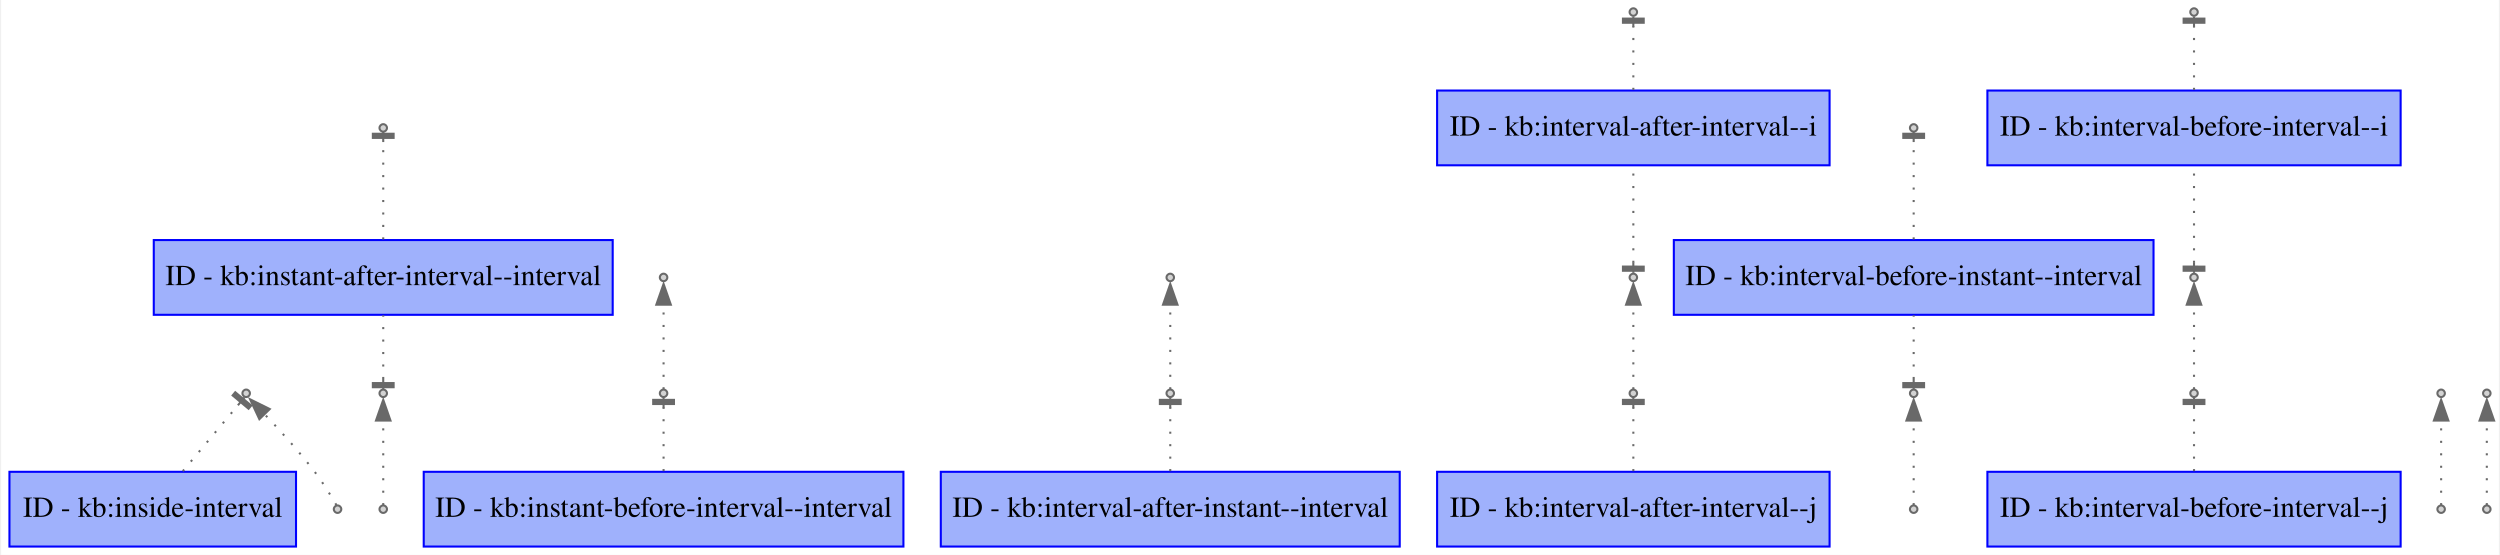
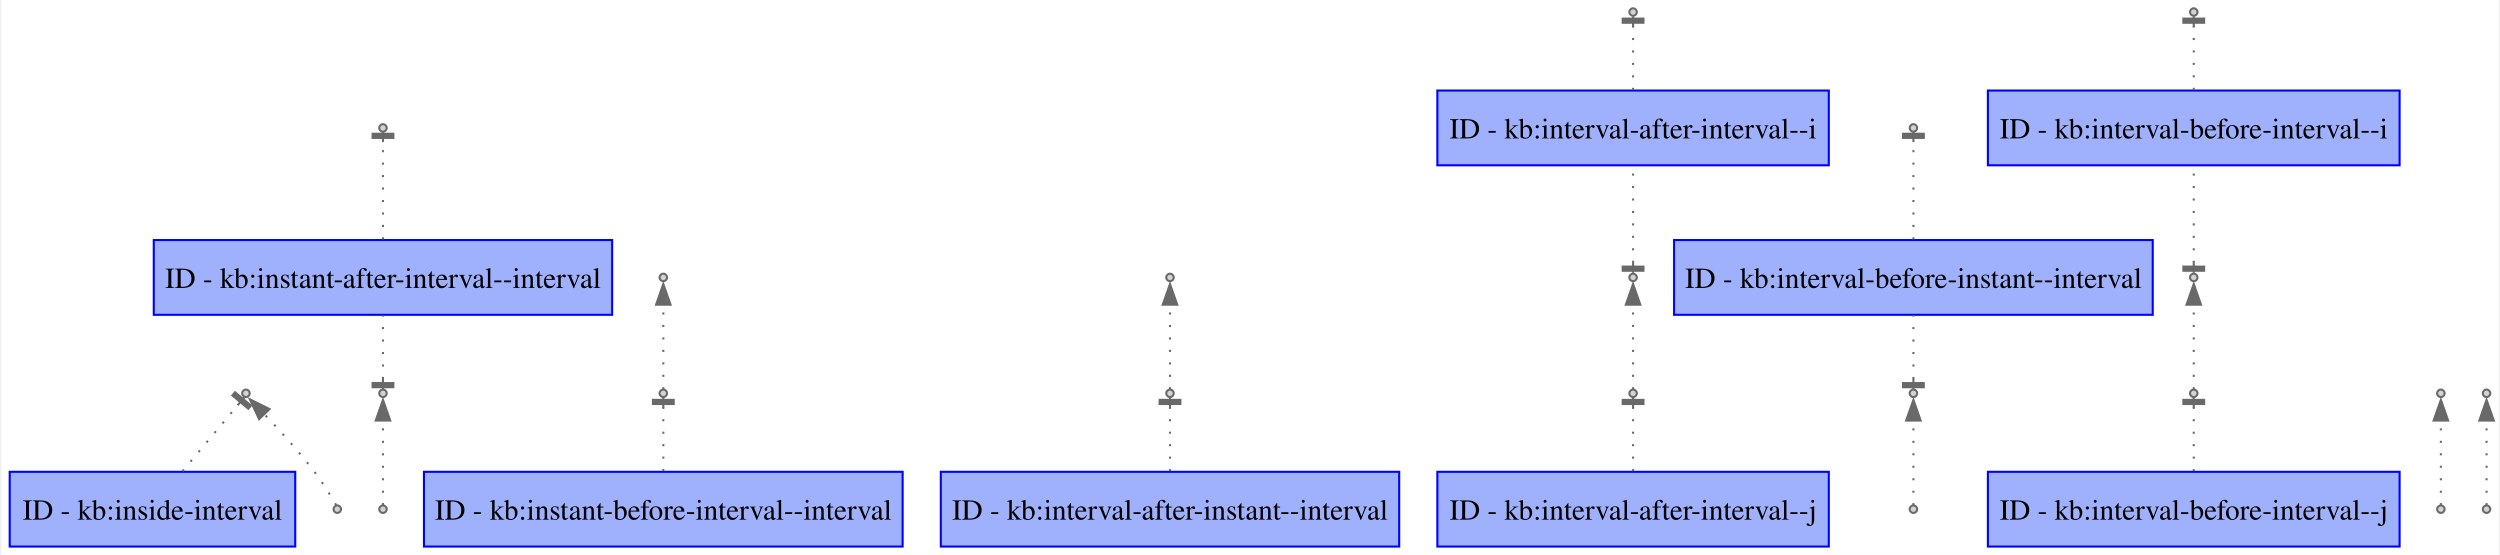
- <svg xmlns="http://www.w3.org/2000/svg" xmlns:xlink="http://www.w3.org/1999/xlink" width="1203pt" height="267pt" viewBox="0.00 0.00 1202.80 267.20">
+ <svg xmlns="http://www.w3.org/2000/svg" xmlns:xlink="http://www.w3.org/1999/xlink" width="1203pt" height="267pt" viewBox="0.00 0.00 1202.55 267.20">
  <g id="graph0" class="graph" transform="scale(1 1) rotate(0) translate(4 263.2)">
-     <polygon fill="white" stroke="none" points="-4,4 -4,-263.2 1198.8,-263.2 1198.8,4 -4,4" />
+     <polygon fill="white" stroke="none" points="-4,4 -4,-263.2 1198.55,-263.2 1198.55,4 -4,4" />
    <g id="node1" class="node">
      <g id="a_node1">
        <a xlink:title="ID - urn:example:inside-interval">
-           <polygon fill="#9fb1fc" stroke="#0000ff" points="138,-36 0,-36 0,0 138,0 138,-36" />
-           <text text-anchor="middle" x="69" y="-14.3" font-family="Times,serif" font-size="14.00">ID - kb:inside-interval</text>
+           <polygon fill="#9fb1fc" stroke="#0000ff" points="137.5,-36 0,-36 0,0 137.5,0 137.5,-36" />
+           <text text-anchor="middle" x="68.75" y="-12.95" font-family="Times,serif" font-size="14.00">ID - kb:inside-interval</text>
        </a>
      </g>
    </g>
    <g id="node20" class="node">
      <g id="a_node20">
        <a xlink:title="Start of urn:example:inside-interval">
-           <ellipse fill="lightgray" stroke="dimgray" cx="114" cy="-73.8" rx="1.8" ry="1.8" />
+           <ellipse fill="lightgray" stroke="dimgray" cx="113.75" cy="-73.8" rx="1.8" ry="1.8" />
        </a>
      </g>
    </g>
    <g id="edge12" class="edge">
-       <path fill="none" stroke="dimgray" stroke-dasharray="1,5" d="M83.49,-36.32C92.84,-47.5 104.32,-61.22 110.17,-68.22" />
-       <polygon fill="dimgray" stroke="dimgray" points="116.42,-67.9 108.75,-74.32 107.47,-72.78 115.14,-66.37 116.42,-67.9" />
-       <polyline fill="none" stroke="dimgray" points="113.23,-71.88 110.02,-68.04" />
+       <path fill="none" stroke="dimgray" stroke-dasharray="1,5" d="M83.24,-36.32C92.59,-47.5 104.07,-61.22 109.92,-68.22" />
+       <polygon fill="dimgray" stroke="dimgray" points="116.17,-67.9 108.5,-74.32 107.22,-72.78 114.89,-66.37 116.17,-67.9" />
+       <polyline fill="none" stroke="dimgray" points="112.98,-71.88 109.77,-68.04" />
    </g>
    <g id="node2" class="node">
      <g id="a_node2">
        <a xlink:title="ID - urn:example:instant-after-interval--interval">
-           <polygon fill="#9fb1fc" stroke="#0000ff" points="290.5,-147.6 69.5,-147.6 69.5,-111.6 290.5,-111.6 290.5,-147.6" />
-           <text text-anchor="middle" x="180" y="-125.9" font-family="Times,serif" font-size="14.00">ID - kb:instant-after-interval--interval</text>
+           <polygon fill="#9fb1fc" stroke="#0000ff" points="290.12,-147.6 69.38,-147.6 69.38,-111.6 290.12,-111.6 290.12,-147.6" />
+           <text text-anchor="middle" x="179.75" y="-124.55" font-family="Times,serif" font-size="14.00">ID - kb:instant-after-interval--interval</text>
        </a>
      </g>
    </g>
    <g id="node22" class="node">
      <g id="a_node22">
        <a xlink:title="Start of urn:example:instant-after-interval--interval">
-           <ellipse fill="lightgray" stroke="dimgray" cx="180" cy="-201.6" rx="1.8" ry="1.8" />
+           <ellipse fill="lightgray" stroke="dimgray" cx="179.75" cy="-201.6" rx="1.8" ry="1.8" />
        </a>
      </g>
    </g>
    <g id="edge14" class="edge">
-       <path fill="none" stroke="dimgray" stroke-dasharray="1,5" d="M180,-147.9C180,-163.31 180,-184.93 180,-195.02" />
-       <polygon fill="dimgray" stroke="dimgray" points="185,-198.79 175,-198.79 175,-196.79 185,-196.79 185,-198.79" />
-       <polyline fill="none" stroke="dimgray" points="180,-199.79 180,-194.79" />
+       <path fill="none" stroke="dimgray" stroke-dasharray="1,5" d="M179.75,-147.9C179.75,-163.31 179.75,-184.93 179.75,-195.02" />
+       <polygon fill="dimgray" stroke="dimgray" points="184.75,-198.79 174.75,-198.79 174.75,-196.79 184.75,-196.79 184.75,-198.79" />
+       <polyline fill="none" stroke="dimgray" points="179.75,-199.79 179.75,-194.79" />
    </g>
    <g id="node3" class="node">
      <g id="a_node3">
        <a xlink:title="ID - urn:example:instant-before-interval--interval">
-           <polygon fill="#9fb1fc" stroke="#0000ff" points="430.5,-36 199.5,-36 199.5,0 430.5,0 430.5,-36" />
-           <text text-anchor="middle" x="315" y="-14.3" font-family="Times,serif" font-size="14.00">ID - kb:instant-before-interval--interval</text>
+           <polygon fill="#9fb1fc" stroke="#0000ff" points="430,-36 199.5,-36 199.5,0 430,0 430,-36" />
+           <text text-anchor="middle" x="314.75" y="-12.95" font-family="Times,serif" font-size="14.00">ID - kb:instant-before-interval--interval</text>
        </a>
      </g>
    </g>
    <g id="node21" class="node">
      <g id="a_node21">
        <a xlink:title="Start of urn:example:instant-before-interval--interval">
-           <ellipse fill="lightgray" stroke="dimgray" cx="315" cy="-73.8" rx="1.8" ry="1.8" />
+           <ellipse fill="lightgray" stroke="dimgray" cx="314.75" cy="-73.8" rx="1.8" ry="1.8" />
        </a>
      </g>
    </g>
    <g id="edge13" class="edge">
-       <path fill="none" stroke="dimgray" stroke-dasharray="1,5" d="M315,-36.32C315,-46.88 315,-59.7 315,-66.99" />
-       <polygon fill="dimgray" stroke="dimgray" points="320,-70.64 310,-70.64 310,-68.64 320,-68.64 320,-70.64" />
-       <polyline fill="none" stroke="dimgray" points="315,-71.64 315,-66.64" />
+       <path fill="none" stroke="dimgray" stroke-dasharray="1,5" d="M314.75,-36.32C314.75,-46.88 314.75,-59.7 314.75,-66.99" />
+       <polygon fill="dimgray" stroke="dimgray" points="319.75,-70.64 309.75,-70.64 309.75,-68.64 319.75,-68.64 319.75,-70.64" />
+       <polyline fill="none" stroke="dimgray" points="314.75,-71.64 314.75,-66.64" />
    </g>
    <g id="node4" class="node">
      <g id="a_node4">
        <a xlink:title="ID - urn:example:interval-after-instant--interval">
-           <polygon fill="#9fb1fc" stroke="#0000ff" points="669.5,-36 448.5,-36 448.5,0 669.5,0 669.5,-36" />
-           <text text-anchor="middle" x="559" y="-14.3" font-family="Times,serif" font-size="14.00">ID - kb:interval-after-instant--interval</text>
+           <polygon fill="#9fb1fc" stroke="#0000ff" points="669.12,-36 448.38,-36 448.38,0 669.12,0 669.12,-36" />
+           <text text-anchor="middle" x="558.75" y="-12.95" font-family="Times,serif" font-size="14.00">ID - kb:interval-after-instant--interval</text>
        </a>
      </g>
    </g>
    <g id="node16" class="node">
      <g id="a_node16">
        <a xlink:title="Start of urn:example:interval-after-instant--interval">
-           <ellipse fill="lightgray" stroke="dimgray" cx="559" cy="-73.8" rx="1.8" ry="1.8" />
+           <ellipse fill="lightgray" stroke="dimgray" cx="558.75" cy="-73.8" rx="1.8" ry="1.8" />
        </a>
      </g>
    </g>
    <g id="edge7" class="edge">
-       <path fill="none" stroke="dimgray" stroke-dasharray="1,5" d="M559,-36.32C559,-46.88 559,-59.7 559,-66.99" />
-       <polygon fill="dimgray" stroke="dimgray" points="564,-70.64 554,-70.64 554,-68.64 564,-68.64 564,-70.64" />
-       <polyline fill="none" stroke="dimgray" points="559,-71.64 559,-66.64" />
+       <path fill="none" stroke="dimgray" stroke-dasharray="1,5" d="M558.75,-36.32C558.75,-46.88 558.75,-59.7 558.75,-66.99" />
+       <polygon fill="dimgray" stroke="dimgray" points="563.75,-70.64 553.75,-70.64 553.75,-68.64 563.75,-68.64 563.75,-70.64" />
+       <polyline fill="none" stroke="dimgray" points="558.75,-71.64 558.75,-66.64" />
    </g>
    <g id="node5" class="node">
      <g id="a_node5">
        <a xlink:title="ID - urn:example:interval-after-interval--i">
-           <polygon fill="#9fb1fc" stroke="#0000ff" points="876.5,-219.6 687.5,-219.6 687.5,-183.6 876.5,-183.6 876.5,-219.6" />
-           <text text-anchor="middle" x="782" y="-197.9" font-family="Times,serif" font-size="14.00">ID - kb:interval-after-interval--i</text>
+           <polygon fill="#9fb1fc" stroke="#0000ff" points="876,-219.6 687.5,-219.6 687.5,-183.6 876,-183.6 876,-219.6" />
+           <text text-anchor="middle" x="781.75" y="-196.55" font-family="Times,serif" font-size="14.00">ID - kb:interval-after-interval--i</text>
        </a>
      </g>
    </g>
    <g id="node19" class="node">
      <g id="a_node19">
        <a xlink:title="Start of urn:example:interval-after-interval--i">
-           <ellipse fill="lightgray" stroke="dimgray" cx="782" cy="-257.4" rx="1.8" ry="1.8" />
+           <ellipse fill="lightgray" stroke="dimgray" cx="781.75" cy="-257.4" rx="1.8" ry="1.8" />
        </a>
      </g>
    </g>
    <g id="edge10" class="edge">
-       <path fill="none" stroke="dimgray" stroke-dasharray="1,5" d="M782,-219.92C782,-230.48 782,-243.3 782,-250.59" />
-       <polygon fill="dimgray" stroke="dimgray" points="787,-254.24 777,-254.24 777,-252.24 787,-252.24 787,-254.24" />
-       <polyline fill="none" stroke="dimgray" points="782,-255.24 782,-250.24" />
+       <path fill="none" stroke="dimgray" stroke-dasharray="1,5" d="M781.75,-219.92C781.75,-230.48 781.75,-243.3 781.75,-250.59" />
+       <polygon fill="dimgray" stroke="dimgray" points="786.75,-254.24 776.75,-254.24 776.75,-252.24 786.75,-252.24 786.75,-254.24" />
+       <polyline fill="none" stroke="dimgray" points="781.75,-255.24 781.75,-250.24" />
    </g>
    <g id="node6" class="node">
      <g id="a_node6">
        <a xlink:title="ID - urn:example:interval-after-interval--j">
-           <polygon fill="#9fb1fc" stroke="#0000ff" points="876.5,-36 687.5,-36 687.5,0 876.5,0 876.5,-36" />
-           <text text-anchor="middle" x="782" y="-14.3" font-family="Times,serif" font-size="14.00">ID - kb:interval-after-interval--j</text>
+           <polygon fill="#9fb1fc" stroke="#0000ff" points="876,-36 687.5,-36 687.5,0 876,0 876,-36" />
+           <text text-anchor="middle" x="781.75" y="-12.95" font-family="Times,serif" font-size="14.00">ID - kb:interval-after-interval--j</text>
        </a>
      </g>
    </g>
    <g id="node14" class="node">
      <g id="a_node14">
        <a xlink:title="Start of urn:example:interval-after-interval--j">
-           <ellipse fill="lightgray" stroke="dimgray" cx="782" cy="-73.8" rx="1.8" ry="1.8" />
+           <ellipse fill="lightgray" stroke="dimgray" cx="781.75" cy="-73.8" rx="1.8" ry="1.8" />
        </a>
      </g>
    </g>
    <g id="edge5" class="edge">
-       <path fill="none" stroke="dimgray" stroke-dasharray="1,5" d="M782,-36.32C782,-46.88 782,-59.7 782,-66.99" />
-       <polygon fill="dimgray" stroke="dimgray" points="787,-70.64 777,-70.64 777,-68.64 787,-68.64 787,-70.64" />
-       <polyline fill="none" stroke="dimgray" points="782,-71.64 782,-66.64" />
+       <path fill="none" stroke="dimgray" stroke-dasharray="1,5" d="M781.75,-36.32C781.75,-46.88 781.75,-59.7 781.75,-66.99" />
+       <polygon fill="dimgray" stroke="dimgray" points="786.75,-70.64 776.75,-70.64 776.75,-68.64 786.75,-68.64 786.75,-70.64" />
+       <polyline fill="none" stroke="dimgray" points="781.75,-71.64 781.75,-66.64" />
    </g>
    <g id="node7" class="node">
      <g id="a_node7">
        <a xlink:title="ID - urn:example:interval-before-instant--interval">
-           <polygon fill="#9fb1fc" stroke="#0000ff" points="1032.5,-147.6 801.5,-147.6 801.5,-111.6 1032.5,-111.6 1032.5,-147.6" />
-           <text text-anchor="middle" x="917" y="-125.9" font-family="Times,serif" font-size="14.00">ID - kb:interval-before-instant--interval</text>
+           <polygon fill="#9fb1fc" stroke="#0000ff" points="1032,-147.6 801.5,-147.6 801.5,-111.6 1032,-111.6 1032,-147.6" />
+           <text text-anchor="middle" x="916.75" y="-124.55" font-family="Times,serif" font-size="14.00">ID - kb:interval-before-instant--interval</text>
        </a>
      </g>
    </g>
    <g id="node15" class="node">
      <g id="a_node15">
        <a xlink:title="Start of urn:example:interval-before-instant--interval">
-           <ellipse fill="lightgray" stroke="dimgray" cx="917" cy="-201.6" rx="1.8" ry="1.8" />
+           <ellipse fill="lightgray" stroke="dimgray" cx="916.75" cy="-201.6" rx="1.8" ry="1.8" />
        </a>
      </g>
    </g>
    <g id="edge6" class="edge">
-       <path fill="none" stroke="dimgray" stroke-dasharray="1,5" d="M917,-147.9C917,-163.31 917,-184.93 917,-195.02" />
-       <polygon fill="dimgray" stroke="dimgray" points="922,-198.79 912,-198.79 912,-196.79 922,-196.79 922,-198.79" />
-       <polyline fill="none" stroke="dimgray" points="917,-199.79 917,-194.79" />
+       <path fill="none" stroke="dimgray" stroke-dasharray="1,5" d="M916.75,-147.9C916.75,-163.31 916.75,-184.93 916.75,-195.02" />
+       <polygon fill="dimgray" stroke="dimgray" points="921.75,-198.79 911.75,-198.79 911.75,-196.79 921.75,-196.79 921.75,-198.79" />
+       <polyline fill="none" stroke="dimgray" points="916.75,-199.79 916.75,-194.79" />
    </g>
    <g id="node8" class="node">
      <g id="a_node8">
        <a xlink:title="ID - urn:example:interval-before-interval--i">
-           <polygon fill="#9fb1fc" stroke="#0000ff" points="1151.5,-219.6 952.5,-219.6 952.5,-183.6 1151.5,-183.6 1151.5,-219.6" />
-           <text text-anchor="middle" x="1052" y="-197.9" font-family="Times,serif" font-size="14.00">ID - kb:interval-before-interval--i</text>
+           <polygon fill="#9fb1fc" stroke="#0000ff" points="1150.88,-219.6 952.62,-219.6 952.62,-183.6 1150.88,-183.6 1150.88,-219.6" />
+           <text text-anchor="middle" x="1051.75" y="-196.55" font-family="Times,serif" font-size="14.00">ID - kb:interval-before-interval--i</text>
        </a>
      </g>
    </g>
    <g id="node18" class="node">
      <g id="a_node18">
        <a xlink:title="Start of urn:example:interval-before-interval--i">
-           <ellipse fill="lightgray" stroke="dimgray" cx="1052" cy="-257.4" rx="1.8" ry="1.8" />
+           <ellipse fill="lightgray" stroke="dimgray" cx="1051.75" cy="-257.4" rx="1.8" ry="1.8" />
        </a>
      </g>
    </g>
    <g id="edge9" class="edge">
-       <path fill="none" stroke="dimgray" stroke-dasharray="1,5" d="M1052,-219.92C1052,-230.48 1052,-243.3 1052,-250.59" />
-       <polygon fill="dimgray" stroke="dimgray" points="1057,-254.24 1047,-254.24 1047,-252.24 1057,-252.24 1057,-254.24" />
-       <polyline fill="none" stroke="dimgray" points="1052,-255.24 1052,-250.24" />
+       <path fill="none" stroke="dimgray" stroke-dasharray="1,5" d="M1051.75,-219.92C1051.75,-230.48 1051.75,-243.3 1051.75,-250.59" />
+       <polygon fill="dimgray" stroke="dimgray" points="1056.75,-254.24 1046.75,-254.24 1046.75,-252.24 1056.75,-252.24 1056.75,-254.24" />
+       <polyline fill="none" stroke="dimgray" points="1051.75,-255.24 1051.75,-250.24" />
    </g>
    <g id="node9" class="node">
      <g id="a_node9">
        <a xlink:title="ID - urn:example:interval-before-interval--j">
-           <polygon fill="#9fb1fc" stroke="#0000ff" points="1151.5,-36 952.5,-36 952.5,0 1151.5,0 1151.5,-36" />
-           <text text-anchor="middle" x="1052" y="-14.3" font-family="Times,serif" font-size="14.00">ID - kb:interval-before-interval--j</text>
+           <polygon fill="#9fb1fc" stroke="#0000ff" points="1150.88,-36 952.62,-36 952.62,0 1150.88,0 1150.88,-36" />
+           <text text-anchor="middle" x="1051.75" y="-12.95" font-family="Times,serif" font-size="14.00">ID - kb:interval-before-interval--j</text>
        </a>
      </g>
    </g>
    <g id="node17" class="node">
      <g id="a_node17">
        <a xlink:title="Start of urn:example:interval-before-interval--j">
-           <ellipse fill="lightgray" stroke="dimgray" cx="1052" cy="-73.8" rx="1.8" ry="1.8" />
+           <ellipse fill="lightgray" stroke="dimgray" cx="1051.75" cy="-73.8" rx="1.8" ry="1.8" />
        </a>
      </g>
    </g>
    <g id="edge8" class="edge">
-       <path fill="none" stroke="dimgray" stroke-dasharray="1,5" d="M1052,-36.32C1052,-46.88 1052,-59.7 1052,-66.99" />
-       <polygon fill="dimgray" stroke="dimgray" points="1057,-70.64 1047,-70.64 1047,-68.64 1057,-68.64 1057,-70.64" />
-       <polyline fill="none" stroke="dimgray" points="1052,-71.64 1052,-66.64" />
+       <path fill="none" stroke="dimgray" stroke-dasharray="1,5" d="M1051.75,-36.32C1051.75,-46.88 1051.75,-59.7 1051.75,-66.99" />
+       <polygon fill="dimgray" stroke="dimgray" points="1056.75,-70.64 1046.75,-70.64 1046.75,-68.64 1056.75,-68.64 1056.75,-70.64" />
+       <polyline fill="none" stroke="dimgray" points="1051.75,-71.64 1051.75,-66.64" />
    </g>
    <g id="node10" class="node">
      <g id="a_node10">
        <a xlink:title="End of urn:example:interval-after-interval--i">
-           <ellipse fill="lightgray" stroke="dimgray" cx="782" cy="-129.6" rx="1.8" ry="1.8" />
+           <ellipse fill="lightgray" stroke="dimgray" cx="781.75" cy="-129.6" rx="1.8" ry="1.8" />
        </a>
      </g>
    </g>
    <g id="edge20" class="edge">
-       <path fill="none" stroke="dimgray" stroke-dasharray="1,5" d="M782,-136.64C782,-146.91 782,-168.13 782,-183.31" />
-       <polygon fill="dimgray" stroke="dimgray" points="777,-132.82 787,-132.81 787,-134.81 777,-134.82 777,-132.82" />
-       <polyline fill="none" stroke="dimgray" points="782,-131.81 782,-136.81" />
+       <path fill="none" stroke="dimgray" stroke-dasharray="1,5" d="M781.75,-136.64C781.75,-146.91 781.75,-168.13 781.75,-183.31" />
+       <polygon fill="dimgray" stroke="dimgray" points="776.75,-132.82 786.75,-132.81 786.75,-134.81 776.75,-134.82 776.75,-132.82" />
+       <polyline fill="none" stroke="dimgray" points="781.75,-131.81 781.75,-136.81" />
    </g>
    <g id="node11" class="node">
      <g id="a_node11">
        <a xlink:title="End of urn:example:instant-after-interval--interval">
-           <ellipse fill="lightgray" stroke="dimgray" cx="180" cy="-73.8" rx="1.8" ry="1.8" />
+           <ellipse fill="lightgray" stroke="dimgray" cx="179.75" cy="-73.8" rx="1.8" ry="1.8" />
        </a>
      </g>
    </g>
    <g id="edge16" class="edge">
-       <path fill="none" stroke="dimgray" stroke-dasharray="1,5" d="M180,-80.69C180,-88 180,-100.81 180,-111.34" />
-       <polygon fill="dimgray" stroke="dimgray" points="175,-76.73 185,-76.73 185,-78.73 175,-78.73 175,-76.73" />
-       <polyline fill="none" stroke="dimgray" points="180,-75.73 180,-80.73" />
+       <path fill="none" stroke="dimgray" stroke-dasharray="1,5" d="M179.75,-80.69C179.75,-88 179.75,-100.81 179.75,-111.34" />
+       <polygon fill="dimgray" stroke="dimgray" points="174.75,-76.73 184.75,-76.73 184.75,-78.73 174.75,-78.73 174.75,-76.73" />
+       <polyline fill="none" stroke="dimgray" points="179.75,-75.73 179.75,-80.73" />
    </g>
    <g id="node12" class="node">
      <g id="a_node12">
        <a xlink:title="End of urn:example:interval-before-interval--i">
-           <ellipse fill="lightgray" stroke="dimgray" cx="1052" cy="-129.6" rx="1.8" ry="1.8" />
+           <ellipse fill="lightgray" stroke="dimgray" cx="1051.75" cy="-129.6" rx="1.8" ry="1.8" />
        </a>
      </g>
    </g>
    <g id="edge22" class="edge">
-       <path fill="none" stroke="dimgray" stroke-dasharray="1,5" d="M1052,-136.64C1052,-146.91 1052,-168.13 1052,-183.31" />
-       <polygon fill="dimgray" stroke="dimgray" points="1047,-132.82 1057,-132.81 1057,-134.81 1047,-134.82 1047,-132.82" />
-       <polyline fill="none" stroke="dimgray" points="1052,-131.81 1052,-136.81" />
+       <path fill="none" stroke="dimgray" stroke-dasharray="1,5" d="M1051.75,-136.64C1051.75,-146.91 1051.75,-168.13 1051.75,-183.31" />
+       <polygon fill="dimgray" stroke="dimgray" points="1046.75,-132.82 1056.75,-132.81 1056.75,-134.81 1046.75,-134.82 1046.75,-132.82" />
+       <polyline fill="none" stroke="dimgray" points="1051.75,-131.81 1051.75,-136.81" />
    </g>
    <g id="node13" class="node">
      <g id="a_node13">
        <a xlink:title="End of urn:example:interval-before-instant--interval">
-           <ellipse fill="lightgray" stroke="dimgray" cx="917" cy="-73.8" rx="1.8" ry="1.8" />
+           <ellipse fill="lightgray" stroke="dimgray" cx="916.75" cy="-73.8" rx="1.8" ry="1.8" />
        </a>
      </g>
    </g>
    <g id="edge21" class="edge">
-       <path fill="none" stroke="dimgray" stroke-dasharray="1,5" d="M917,-80.69C917,-88 917,-100.81 917,-111.34" />
-       <polygon fill="dimgray" stroke="dimgray" points="912,-76.73 922,-76.73 922,-78.73 912,-78.73 912,-76.73" />
-       <polyline fill="none" stroke="dimgray" points="917,-75.73 917,-80.73" />
+       <path fill="none" stroke="dimgray" stroke-dasharray="1,5" d="M916.75,-80.69C916.75,-88 916.75,-100.81 916.75,-111.34" />
+       <polygon fill="dimgray" stroke="dimgray" points="911.75,-76.73 921.75,-76.73 921.75,-78.73 911.75,-78.73 911.75,-76.73" />
+       <polyline fill="none" stroke="dimgray" points="916.75,-75.73 916.75,-80.73" />
    </g>
    <g id="edge1" class="edge">
-       <path fill="none" stroke="dimgray" stroke-dasharray="1,5" d="M782,-75.73C782,-80.54 782,-102.8 782,-116.86" />
-       <polygon fill="dimgray" stroke="dimgray" points="778.5,-116.46 782,-126.46 785.5,-116.46 778.5,-116.46" />
+       <path fill="none" stroke="dimgray" stroke-dasharray="1,5" d="M781.75,-75.73C781.75,-80.54 781.75,-102.8 781.75,-116.86" />
+       <polygon fill="dimgray" stroke="dimgray" points="778.25,-116.46 781.75,-126.46 785.25,-116.46 778.25,-116.46" />
    </g>
    <g id="node30" class="node">
-       <ellipse fill="lightgray" stroke="dimgray" cx="559" cy="-129.6" rx="1.8" ry="1.8" />
+       <ellipse fill="lightgray" stroke="dimgray" cx="558.75" cy="-129.6" rx="1.8" ry="1.8" />
    </g>
    <g id="edge19" class="edge">
-       <path fill="none" stroke="dimgray" stroke-dasharray="1,5" d="M559,-75.73C559,-80.54 559,-102.8 559,-116.86" />
-       <polygon fill="dimgray" stroke="dimgray" points="555.5,-116.46 559,-126.46 562.5,-116.46 555.5,-116.46" />
+       <path fill="none" stroke="dimgray" stroke-dasharray="1,5" d="M558.75,-75.73C558.75,-80.54 558.75,-102.8 558.75,-116.86" />
+       <polygon fill="dimgray" stroke="dimgray" points="555.25,-116.46 558.75,-126.46 562.25,-116.46 555.25,-116.46" />
    </g>
    <g id="edge3" class="edge">
-       <path fill="none" stroke="dimgray" stroke-dasharray="1,5" d="M1052,-75.73C1052,-80.54 1052,-102.8 1052,-116.86" />
-       <polygon fill="dimgray" stroke="dimgray" points="1048.5,-116.46 1052,-126.46 1055.5,-116.46 1048.5,-116.46" />
+       <path fill="none" stroke="dimgray" stroke-dasharray="1,5" d="M1051.75,-75.73C1051.75,-80.54 1051.75,-102.8 1051.75,-116.86" />
+       <polygon fill="dimgray" stroke="dimgray" points="1048.25,-116.46 1051.75,-126.46 1055.25,-116.46 1048.25,-116.46" />
    </g>
    <g id="node29" class="node">
-       <ellipse fill="lightgray" stroke="dimgray" cx="315" cy="-129.6" rx="1.8" ry="1.8" />
+       <ellipse fill="lightgray" stroke="dimgray" cx="314.75" cy="-129.6" rx="1.8" ry="1.8" />
    </g>
    <g id="edge18" class="edge">
-       <path fill="none" stroke="dimgray" stroke-dasharray="1,5" d="M315,-75.73C315,-80.54 315,-102.8 315,-116.86" />
-       <polygon fill="dimgray" stroke="dimgray" points="311.5,-116.46 315,-126.46 318.5,-116.46 311.5,-116.46" />
+       <path fill="none" stroke="dimgray" stroke-dasharray="1,5" d="M314.75,-75.73C314.75,-80.54 314.75,-102.8 314.75,-116.86" />
+       <polygon fill="dimgray" stroke="dimgray" points="311.25,-116.46 314.75,-126.46 318.25,-116.46 311.25,-116.46" />
    </g>
    <g id="node23" class="node">
-       <ellipse fill="lightgray" stroke="dimgray" cx="158" cy="-18" rx="1.8" ry="1.8" />
+       <ellipse fill="lightgray" stroke="dimgray" cx="157.75" cy="-18" rx="1.8" ry="1.8" />
    </g>
    <g id="edge11" class="edge">
-       <path fill="none" stroke="dimgray" stroke-dasharray="1,5" d="M157.45,-19.96C155.93,-22.6 151.44,-30.19 147,-36 139.25,-46.14 129.36,-56.92 122.44,-64.17" />
-       <polygon fill="dimgray" stroke="dimgray" points="120.35,-61.33 115.87,-70.93 125.36,-66.22 120.35,-61.33" />
+       <path fill="none" stroke="dimgray" stroke-dasharray="1,5" d="M157.2,-19.96C155.68,-22.6 151.19,-30.19 146.75,-36 139,-46.14 129.11,-56.92 122.19,-64.17" />
+       <polygon fill="dimgray" stroke="dimgray" points="120.1,-61.33 115.62,-70.93 125.11,-66.22 120.1,-61.33" />
    </g>
    <g id="node24" class="node">
-       <ellipse fill="lightgray" stroke="dimgray" cx="1171" cy="-73.8" rx="1.8" ry="1.8" />
+       <ellipse fill="lightgray" stroke="dimgray" cx="1170.75" cy="-73.8" rx="1.8" ry="1.8" />
    </g>
    <g id="node25" class="node">
-       <ellipse fill="lightgray" stroke="dimgray" cx="1171" cy="-18" rx="1.8" ry="1.8" />
+       <ellipse fill="lightgray" stroke="dimgray" cx="1170.75" cy="-18" rx="1.8" ry="1.8" />
    </g>
    <g id="edge15" class="edge">
-       <path fill="none" stroke="dimgray" stroke-dasharray="1,5" d="M1171,-19.93C1171,-24.74 1171,-47 1171,-61.06" />
-       <polygon fill="dimgray" stroke="dimgray" points="1167.5,-60.66 1171,-70.66 1174.5,-60.66 1167.5,-60.66" />
+       <path fill="none" stroke="dimgray" stroke-dasharray="1,5" d="M1170.75,-19.93C1170.75,-24.74 1170.75,-47 1170.75,-61.06" />
+       <polygon fill="dimgray" stroke="dimgray" points="1167.25,-60.66 1170.75,-70.66 1174.25,-60.66 1167.25,-60.66" />
    </g>
    <g id="node26" class="node">
-       <ellipse fill="lightgray" stroke="dimgray" cx="180" cy="-18" rx="1.8" ry="1.8" />
+       <ellipse fill="lightgray" stroke="dimgray" cx="179.75" cy="-18" rx="1.8" ry="1.8" />
    </g>
    <g id="edge2" class="edge">
-       <path fill="none" stroke="dimgray" stroke-dasharray="1,5" d="M180,-19.93C180,-24.74 180,-47 180,-61.06" />
-       <polygon fill="dimgray" stroke="dimgray" points="176.5,-60.66 180,-70.66 183.5,-60.66 176.5,-60.66" />
+       <path fill="none" stroke="dimgray" stroke-dasharray="1,5" d="M179.75,-19.93C179.75,-24.74 179.75,-47 179.75,-61.06" />
+       <polygon fill="dimgray" stroke="dimgray" points="176.25,-60.66 179.75,-70.66 183.25,-60.66 176.25,-60.66" />
    </g>
    <g id="node27" class="node">
-       <ellipse fill="lightgray" stroke="dimgray" cx="1193" cy="-73.8" rx="1.8" ry="1.8" />
+       <ellipse fill="lightgray" stroke="dimgray" cx="1192.75" cy="-73.8" rx="1.8" ry="1.8" />
    </g>
    <g id="node28" class="node">
-       <ellipse fill="lightgray" stroke="dimgray" cx="1193" cy="-18" rx="1.8" ry="1.8" />
+       <ellipse fill="lightgray" stroke="dimgray" cx="1192.75" cy="-18" rx="1.8" ry="1.8" />
    </g>
    <g id="edge17" class="edge">
-       <path fill="none" stroke="dimgray" stroke-dasharray="1,5" d="M1193,-19.93C1193,-24.74 1193,-47 1193,-61.06" />
-       <polygon fill="dimgray" stroke="dimgray" points="1189.5,-60.66 1193,-70.66 1196.5,-60.66 1189.5,-60.66" />
+       <path fill="none" stroke="dimgray" stroke-dasharray="1,5" d="M1192.75,-19.93C1192.75,-24.74 1192.75,-47 1192.75,-61.06" />
+       <polygon fill="dimgray" stroke="dimgray" points="1189.25,-60.66 1192.75,-70.66 1196.25,-60.66 1189.25,-60.66" />
    </g>
    <g id="node31" class="node">
-       <ellipse fill="lightgray" stroke="dimgray" cx="917" cy="-18" rx="1.8" ry="1.8" />
+       <ellipse fill="lightgray" stroke="dimgray" cx="916.75" cy="-18" rx="1.8" ry="1.8" />
    </g>
    <g id="edge4" class="edge">
-       <path fill="none" stroke="dimgray" stroke-dasharray="1,5" d="M917,-19.93C917,-24.74 917,-47 917,-61.06" />
-       <polygon fill="dimgray" stroke="dimgray" points="913.5,-60.66 917,-70.66 920.5,-60.66 913.5,-60.66" />
+       <path fill="none" stroke="dimgray" stroke-dasharray="1,5" d="M916.75,-19.93C916.75,-24.74 916.75,-47 916.75,-61.06" />
+       <polygon fill="dimgray" stroke="dimgray" points="913.25,-60.66 916.75,-70.66 920.25,-60.66 913.25,-60.66" />
    </g>
  </g>
</svg>
